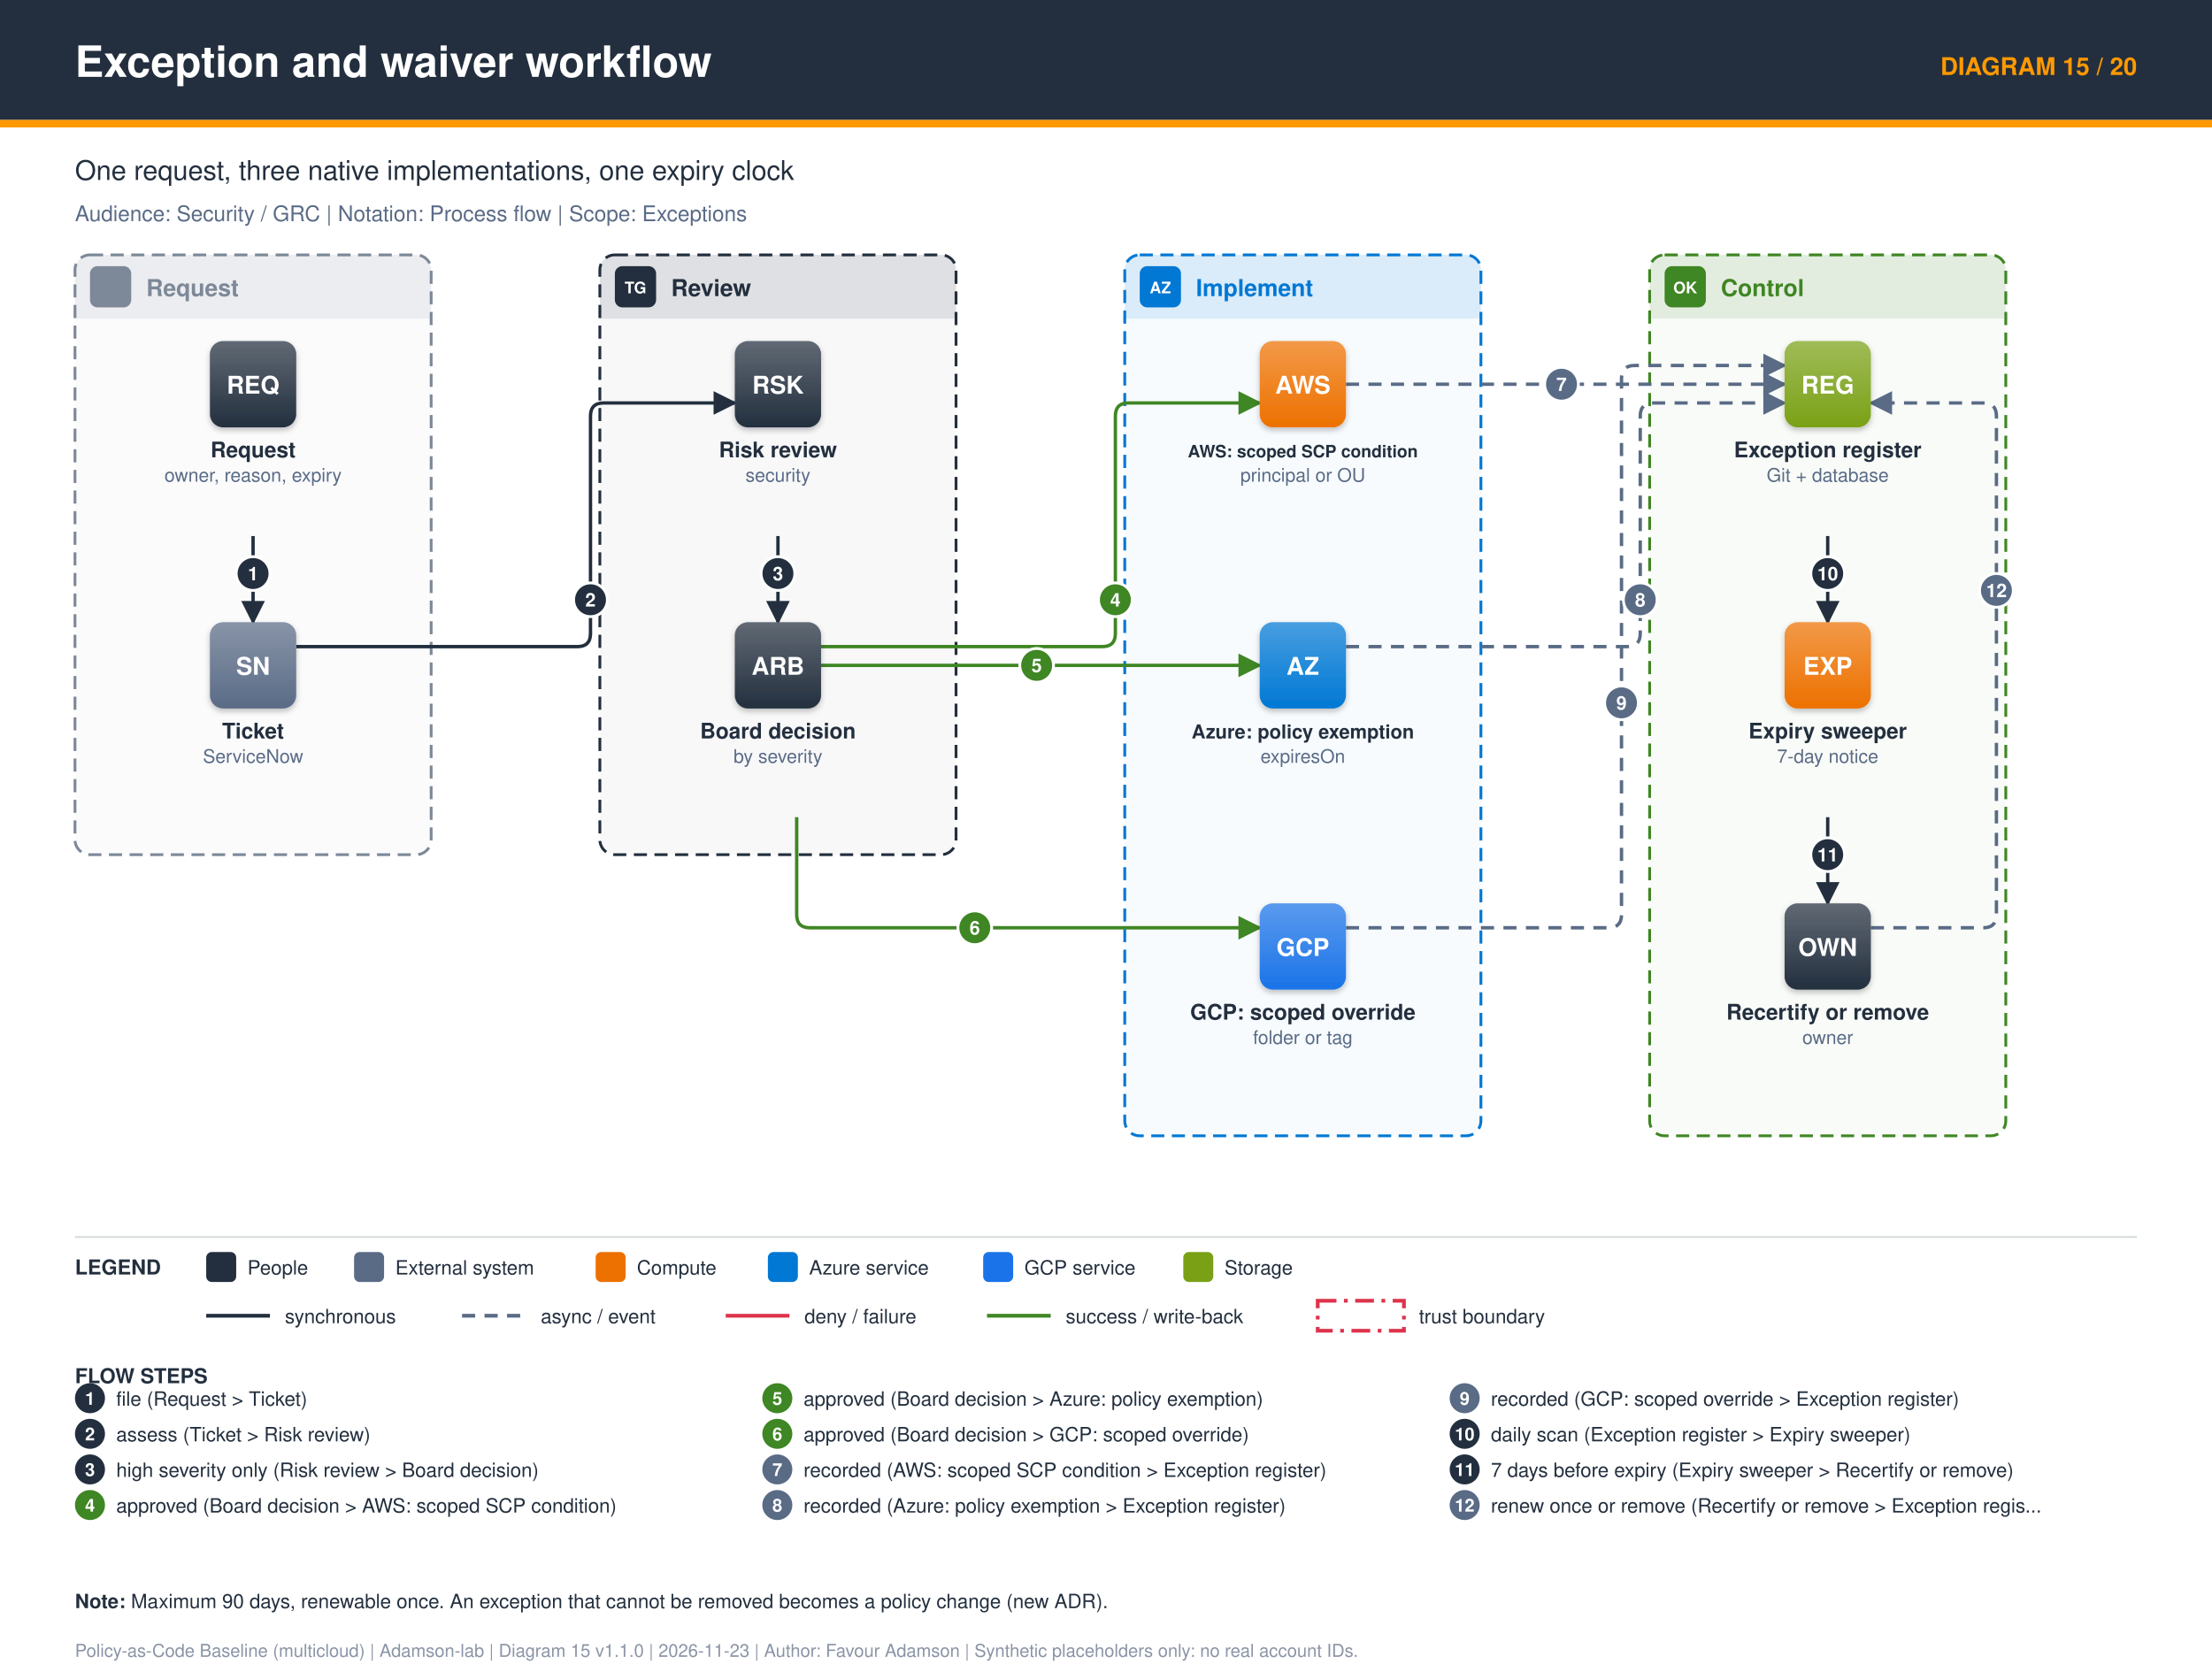
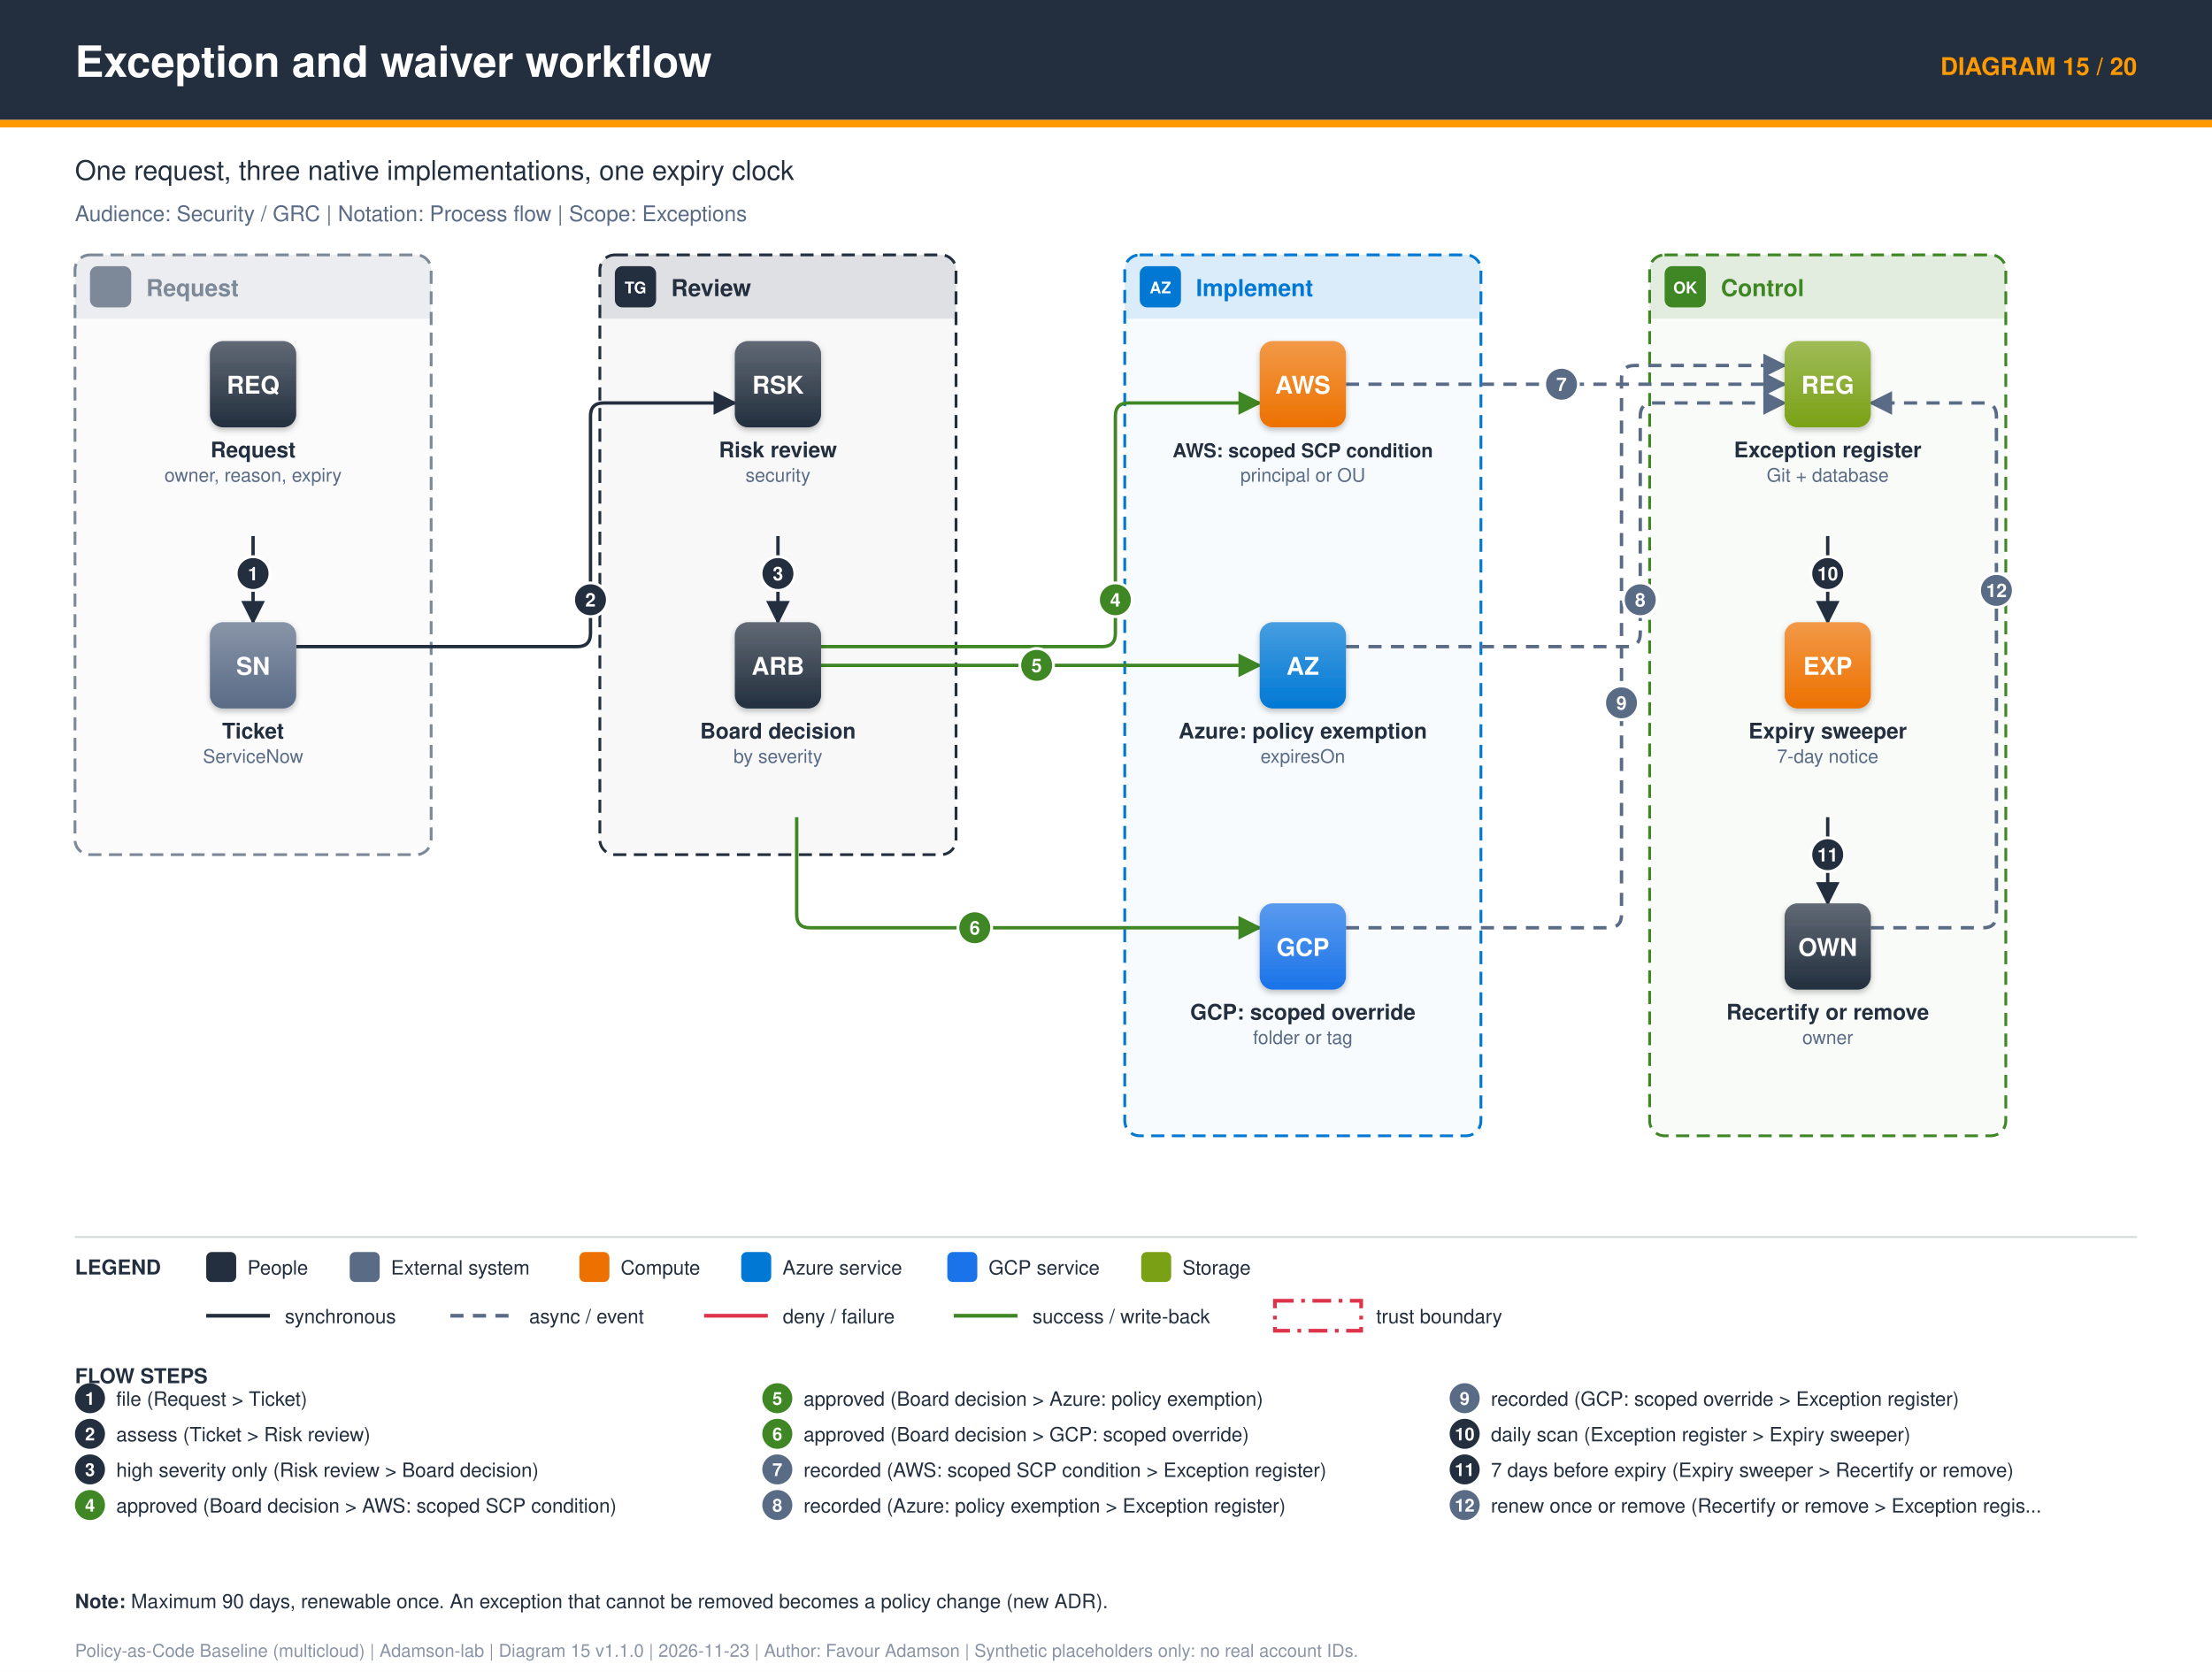
<svg xmlns="http://www.w3.org/2000/svg" viewBox="0 0 1180 892" width="1180" height="892" font-family="'Amazon Ember','Segoe UI',Helvetica,Arial,sans-serif">
  <defs>
    <linearGradient id="sheen" x1="0" y1="0" x2="0" y2="1">
      <stop offset="0" stop-color="#fff" stop-opacity=".28" />
      <stop offset="1" stop-color="#fff" stop-opacity="0" />
    </linearGradient>
    <filter id="sh" x="-10%" y="-10%" width="120%" height="130%">
      <feDropShadow dx="0" dy="1.5" stdDeviation="1.6" flood-opacity=".25" />
    </filter>
    <marker id="m0" viewBox="0 0 10 10" refX="9" refY="5" markerWidth="7" markerHeight="7" orient="auto">
      <path d="M0,0 L10,5 L0,10 z" fill="#232F3E" />
    </marker>
    <marker id="m1" viewBox="0 0 10 10" refX="9" refY="5" markerWidth="7" markerHeight="7" orient="auto">
      <path d="M0,0 L10,5 L0,10 z" fill="#5A6B86" />
    </marker>
    <marker id="m2" viewBox="0 0 10 10" refX="9" refY="5" markerWidth="7" markerHeight="7" orient="auto">
      <path d="M0,0 L10,5 L0,10 z" fill="#DD344C" />
    </marker>
    <marker id="m3" viewBox="0 0 10 10" refX="9" refY="5" markerWidth="7" markerHeight="7" orient="auto">
      <path d="M0,0 L10,5 L0,10 z" fill="#3F8624" />
    </marker>
  </defs>
  <rect width="1180" height="892" fill="#fff" />
  <rect width="1180" height="64" fill="#232F3E" />
  <rect y="64" width="1180" height="4" fill="#FF9900" />
  <text x="40" y="41" fill="#fff" font-size="23" font-weight="700">Exception and waiver workflow</text>
  <text x="1140" y="40" fill="#FF9900" font-size="13" font-weight="700" text-anchor="end">DIAGRAM 15 / 20</text>
  <text x="40" y="96" fill="#232F3E" font-size="14.5">One request, three native implementations, one expiry clock</text>
  <text x="40" y="118" fill="#5A6B86" font-size="11.5">Audience: Security / GRC  |  Notation: Process flow  |  Scope: Exceptions</text>
  <clipPath id="gc0">
    <rect x="40" y="136" width="190" height="320" rx="8" />
  </clipPath>
  <rect x="40" y="136" width="190" height="320" rx="8" fill="#7D8998" fill-opacity=".035" />
  <rect x="40" y="136" width="190" height="34" fill="#7D8998" fill-opacity=".12" clip-path="url(#gc0)" />
  <rect x="48" y="142" width="22" height="22" rx="4" fill="#7D8998" />
  <text x="78" y="158" fill="#7D8998" font-size="12.5" font-weight="700">Request</text>
  <rect x="40" y="136" width="190" height="320" rx="8" fill="none" stroke="#7D8998" stroke-width="1.5" stroke-dasharray="7 4" />
  <clipPath id="gc1">
    <rect x="320" y="136" width="190" height="320" rx="8" />
  </clipPath>
  <rect x="320" y="136" width="190" height="320" rx="8" fill="#232F3E" fill-opacity=".035" />
  <rect x="320" y="136" width="190" height="34" fill="#232F3E" fill-opacity=".12" clip-path="url(#gc1)" />
  <rect x="328" y="142" width="22" height="22" rx="4" fill="#232F3E" />
  <text x="339" y="156.5" fill="#fff" font-size="8.5" font-weight="700" text-anchor="middle">TG</text>
  <text x="358" y="158" fill="#232F3E" font-size="12.5" font-weight="700">Review</text>
  <rect x="320" y="136" width="190" height="320" rx="8" fill="none" stroke="#232F3E" stroke-width="1.5" stroke-dasharray="7 4" />
  <clipPath id="gc2">
    <rect x="600" y="136" width="190" height="470" rx="8" />
  </clipPath>
  <rect x="600" y="136" width="190" height="470" rx="8" fill="#0078D4" fill-opacity=".035" />
  <rect x="600" y="136" width="190" height="34" fill="#0078D4" fill-opacity=".12" clip-path="url(#gc2)" />
  <rect x="608" y="142" width="22" height="22" rx="4" fill="#0078D4" />
  <text x="619" y="156.5" fill="#fff" font-size="8.5" font-weight="700" text-anchor="middle">AZ</text>
  <text x="638" y="158" fill="#0078D4" font-size="12.5" font-weight="700">Implement</text>
  <rect x="600" y="136" width="190" height="470" rx="8" fill="none" stroke="#0078D4" stroke-width="1.5" stroke-dasharray="7 4" />
  <clipPath id="gc3">
    <rect x="880" y="136" width="190" height="470" rx="8" />
  </clipPath>
  <rect x="880" y="136" width="190" height="470" rx="8" fill="#3F8624" fill-opacity=".035" />
  <rect x="880" y="136" width="190" height="34" fill="#3F8624" fill-opacity=".12" clip-path="url(#gc3)" />
  <rect x="888" y="142" width="22" height="22" rx="4" fill="#3F8624" />
  <text x="899" y="156.5" fill="#fff" font-size="8.5" font-weight="700" text-anchor="middle">OK</text>
  <text x="918" y="158" fill="#3F8624" font-size="12.5" font-weight="700">Control</text>
  <rect x="880" y="136" width="190" height="470" rx="8" fill="none" stroke="#3F8624" stroke-width="1.5" stroke-dasharray="7 4" />
  <path d="M135.0,286.0 L135.0,332.0" fill="none" stroke="#232F3E" stroke-width="1.8" marker-end="url(#m0)" />
  <path d="M158.0,345.0 L308.0,345.0 Q315.0,345.0 315.0,338.0 L315.0,222.0 Q315.0,215.0 322.0,215.0 L392.0,215.0" fill="none" stroke="#232F3E" stroke-width="1.8" marker-end="url(#m0)" />
  <path d="M415.0,286.0 L415.0,332.0" fill="none" stroke="#232F3E" stroke-width="1.8" marker-end="url(#m0)" />
  <path d="M438.0,345.0 L588.0,345.0 Q595.0,345.0 595.0,338.0 L595.0,222.0 Q595.0,215.0 602.0,215.0 L672.0,215.0" fill="none" stroke="#3F8624" stroke-width="1.8" marker-end="url(#m3)" />
  <path d="M438.0,355.0 L672.0,355.0" fill="none" stroke="#3F8624" stroke-width="1.8" marker-end="url(#m3)" />
  <path d="M425.0,436.0 L425.0,488.0 Q425.0,495.0 432.0,495.0 L672.0,495.0" fill="none" stroke="#3F8624" stroke-width="1.8" marker-end="url(#m3)" />
  <path d="M718.0,205.0 L952.0,205.0" fill="none" stroke="#5A6B86" stroke-width="1.8" stroke-dasharray="7 5" marker-end="url(#m1)" />
  <path d="M718.0,345.0 L868.0,345.0 Q875.0,345.0 875.0,338.0 L875.0,222.0 Q875.0,215.0 882.0,215.0 L952.0,215.0" fill="none" stroke="#5A6B86" stroke-width="1.8" stroke-dasharray="7 5" marker-end="url(#m1)" />
  <path d="M718.0,495.0 L858.0,495.0 Q865.0,495.0 865.0,488.0 L865.0,202.0 Q865.0,195.0 872.0,195.0 L952.0,195.0" fill="none" stroke="#5A6B86" stroke-width="1.8" stroke-dasharray="7 5" marker-end="url(#m1)" />
  <path d="M975.0,286.0 L975.0,332.0" fill="none" stroke="#232F3E" stroke-width="1.8" marker-end="url(#m0)" />
  <path d="M975.0,436.0 L975.0,482.0" fill="none" stroke="#232F3E" stroke-width="1.8" marker-end="url(#m0)" />
  <path d="M998.0,495.0 L1058.0,495.0 Q1065.0,495.0 1065.0,488.0 L1065.0,222.0 Q1065.0,215.0 1058.0,215.0 L998.0,215.0" fill="none" stroke="#5A6B86" stroke-width="1.8" stroke-dasharray="7 5" marker-end="url(#m1)" />
  <g filter="url(#sh)">
    <rect x="112.0" y="182" width="46" height="46" rx="7" fill="#232F3E" />
    <rect x="112.0" y="182" width="46" height="46" rx="7" fill="url(#sheen)" />
  </g>
  <text x="135.0" y="210.0" fill="#fff" font-size="13" font-weight="700" text-anchor="middle">REQ</text>
  <text x="135.0" y="244" fill="#232F3E" font-size="11.5" font-weight="600" text-anchor="middle">Request</text>
  <text x="135.0" y="257" fill="#5A6B86" font-size="10" font-weight="400" text-anchor="middle">owner, reason, expiry</text>
  <g filter="url(#sh)">
    <rect x="112.0" y="332" width="46" height="46" rx="7" fill="#5A6B86" />
    <rect x="112.0" y="332" width="46" height="46" rx="7" fill="url(#sheen)" />
  </g>
  <text x="135.0" y="360.0" fill="#fff" font-size="13" font-weight="700" text-anchor="middle">SN</text>
  <text x="135.0" y="394" fill="#232F3E" font-size="11.5" font-weight="600" text-anchor="middle">Ticket</text>
  <text x="135.0" y="407" fill="#5A6B86" font-size="10" font-weight="400" text-anchor="middle">ServiceNow</text>
  <g filter="url(#sh)">
    <rect x="392.0" y="182" width="46" height="46" rx="7" fill="#232F3E" />
    <rect x="392.0" y="182" width="46" height="46" rx="7" fill="url(#sheen)" />
  </g>
  <text x="415.0" y="210.0" fill="#fff" font-size="13" font-weight="700" text-anchor="middle">RSK</text>
  <text x="415.0" y="244" fill="#232F3E" font-size="11.5" font-weight="600" text-anchor="middle">Risk review</text>
  <text x="415.0" y="257" fill="#5A6B86" font-size="10" font-weight="400" text-anchor="middle">security</text>
  <g filter="url(#sh)">
    <rect x="392.0" y="332" width="46" height="46" rx="7" fill="#232F3E" />
    <rect x="392.0" y="332" width="46" height="46" rx="7" fill="url(#sheen)" />
  </g>
  <text x="415.0" y="360.0" fill="#fff" font-size="13" font-weight="700" text-anchor="middle">ARB</text>
  <text x="415.0" y="394" fill="#232F3E" font-size="11.5" font-weight="600" text-anchor="middle">Board decision</text>
  <text x="415.0" y="407" fill="#5A6B86" font-size="10" font-weight="400" text-anchor="middle">by severity</text>
  <g filter="url(#sh)">
    <rect x="672.0" y="182" width="46" height="46" rx="7" fill="#ED7100" />
    <rect x="672.0" y="182" width="46" height="46" rx="7" fill="url(#sheen)" />
  </g>
  <text x="695.0" y="210.0" fill="#fff" font-size="13" font-weight="700" text-anchor="middle">AWS</text>
-   <text x="695.0" y="244" fill="#232F3E" font-size="9.1" font-weight="600" text-anchor="middle">AWS: scoped SCP condition</text>
+   <text x="695.0" y="244" fill="#232F3E" font-size="10.3" font-weight="600" text-anchor="middle">AWS: scoped SCP condition</text>
  <text x="695.0" y="257" fill="#5A6B86" font-size="10" font-weight="400" text-anchor="middle">principal or OU</text>
  <g filter="url(#sh)">
    <rect x="672.0" y="332" width="46" height="46" rx="7" fill="#0078D4" />
    <rect x="672.0" y="332" width="46" height="46" rx="7" fill="url(#sheen)" />
  </g>
  <text x="695.0" y="360.0" fill="#fff" font-size="13" font-weight="700" text-anchor="middle">AZ</text>
-   <text x="695.0" y="394" fill="#232F3E" font-size="10.3" font-weight="600" text-anchor="middle">Azure: policy exemption</text>
+   <text x="695.0" y="394" fill="#232F3E" font-size="11.5" font-weight="600" text-anchor="middle">Azure: policy exemption</text>
  <text x="695.0" y="407" fill="#5A6B86" font-size="10" font-weight="400" text-anchor="middle">expiresOn</text>
  <g filter="url(#sh)">
    <rect x="672.0" y="482" width="46" height="46" rx="7" fill="#1A73E8" />
    <rect x="672.0" y="482" width="46" height="46" rx="7" fill="url(#sheen)" />
  </g>
  <text x="695.0" y="510.0" fill="#fff" font-size="13" font-weight="700" text-anchor="middle">GCP</text>
  <text x="695.0" y="544" fill="#232F3E" font-size="11.5" font-weight="600" text-anchor="middle">GCP: scoped override</text>
  <text x="695.0" y="557" fill="#5A6B86" font-size="10" font-weight="400" text-anchor="middle">folder or tag</text>
  <g filter="url(#sh)">
    <rect x="952.0" y="182" width="46" height="46" rx="7" fill="#7AA116" />
    <rect x="952.0" y="182" width="46" height="46" rx="7" fill="url(#sheen)" />
  </g>
  <text x="975.0" y="210.0" fill="#fff" font-size="13" font-weight="700" text-anchor="middle">REG</text>
  <text x="975.0" y="244" fill="#232F3E" font-size="11.5" font-weight="600" text-anchor="middle">Exception register</text>
  <text x="975.0" y="257" fill="#5A6B86" font-size="10" font-weight="400" text-anchor="middle">Git + database</text>
  <g filter="url(#sh)">
    <rect x="952.0" y="332" width="46" height="46" rx="7" fill="#ED7100" />
    <rect x="952.0" y="332" width="46" height="46" rx="7" fill="url(#sheen)" />
  </g>
  <text x="975.0" y="360.0" fill="#fff" font-size="13" font-weight="700" text-anchor="middle">EXP</text>
  <text x="975.0" y="394" fill="#232F3E" font-size="11.5" font-weight="600" text-anchor="middle">Expiry sweeper</text>
  <text x="975.0" y="407" fill="#5A6B86" font-size="10" font-weight="400" text-anchor="middle">7-day notice</text>
  <g filter="url(#sh)">
    <rect x="952.0" y="482" width="46" height="46" rx="7" fill="#232F3E" />
    <rect x="952.0" y="482" width="46" height="46" rx="7" fill="url(#sheen)" />
  </g>
  <text x="975.0" y="510.0" fill="#fff" font-size="13" font-weight="700" text-anchor="middle">OWN</text>
  <text x="975.0" y="544" fill="#232F3E" font-size="11.5" font-weight="600" text-anchor="middle">Recertify or remove</text>
  <text x="975.0" y="557" fill="#5A6B86" font-size="10" font-weight="400" text-anchor="middle">owner</text>
  <circle cx="135.0" cy="306.0" r="9" fill="#232F3E" stroke="#fff" stroke-width="1.5" />
  <text x="135.0" y="309.6" fill="#fff" font-size="10" font-weight="700" text-anchor="middle">1</text>
  <circle cx="315.0" cy="320.0" r="9" fill="#232F3E" stroke="#fff" stroke-width="1.5" />
  <text x="315.0" y="323.6" fill="#fff" font-size="10" font-weight="700" text-anchor="middle">2</text>
  <circle cx="415.0" cy="306.0" r="9" fill="#232F3E" stroke="#fff" stroke-width="1.5" />
  <text x="415.0" y="309.6" fill="#fff" font-size="10" font-weight="700" text-anchor="middle">3</text>
  <circle cx="595.0" cy="320.0" r="9" fill="#3F8624" stroke="#fff" stroke-width="1.5" />
  <text x="595.0" y="323.6" fill="#fff" font-size="10" font-weight="700" text-anchor="middle">4</text>
  <circle cx="553.0" cy="355.0" r="9" fill="#3F8624" stroke="#fff" stroke-width="1.5" />
  <text x="553.0" y="358.6" fill="#fff" font-size="10" font-weight="700" text-anchor="middle">5</text>
  <circle cx="520.0" cy="495.0" r="9" fill="#3F8624" stroke="#fff" stroke-width="1.5" />
  <text x="520.0" y="498.6" fill="#fff" font-size="10" font-weight="700" text-anchor="middle">6</text>
  <circle cx="833.0" cy="205.0" r="9" fill="#5A6B86" stroke="#fff" stroke-width="1.5" />
  <text x="833.0" y="208.6" fill="#fff" font-size="10" font-weight="700" text-anchor="middle">7</text>
  <circle cx="875.0" cy="320.0" r="9" fill="#5A6B86" stroke="#fff" stroke-width="1.5" />
  <text x="875.0" y="323.6" fill="#fff" font-size="10" font-weight="700" text-anchor="middle">8</text>
  <circle cx="865.0" cy="375.0" r="9" fill="#5A6B86" stroke="#fff" stroke-width="1.5" />
  <text x="865.0" y="378.6" fill="#fff" font-size="10" font-weight="700" text-anchor="middle">9</text>
  <circle cx="975.0" cy="306.0" r="9" fill="#232F3E" stroke="#fff" stroke-width="1.5" />
  <text x="975.0" y="309.6" fill="#fff" font-size="10" font-weight="700" text-anchor="middle">10</text>
  <circle cx="975.0" cy="456.0" r="9" fill="#232F3E" stroke="#fff" stroke-width="1.5" />
  <text x="975.0" y="459.6" fill="#fff" font-size="10" font-weight="700" text-anchor="middle">11</text>
  <circle cx="1065.0" cy="315.0" r="9" fill="#5A6B86" stroke="#fff" stroke-width="1.5" />
  <text x="1065.0" y="318.6" fill="#fff" font-size="10" font-weight="700" text-anchor="middle">12</text>
  <line x1="40" y1="660" x2="1140" y2="660" stroke="#D5DBDB" />
  <text x="40" y="680" fill="#232F3E" font-size="11" font-weight="700">LEGEND</text>
  <rect x="110" y="668" width="16" height="16" rx="3" fill="#232F3E" />
  <text x="132" y="680" font-size="10.5" fill="#232F3E">People</text>
-   <rect x="188.886" y="668" width="16" height="16" rx="3" fill="#5A6B86" />
-   <text x="210.886" y="680" font-size="10.5" fill="#232F3E">External system</text>
-   <rect x="317.748" y="668" width="16" height="16" rx="3" fill="#ED7100" />
-   <text x="339.748" y="680" font-size="10.5" fill="#232F3E">Compute</text>
-   <rect x="409.629" y="668" width="16" height="16" rx="3" fill="#0078D4" />
-   <text x="431.629" y="680" font-size="10.5" fill="#232F3E">Azure service</text>
-   <rect x="524.473" y="668" width="16" height="16" rx="3" fill="#1A73E8" />
-   <text x="546.473" y="680" font-size="10.5" fill="#232F3E">GCP service</text>
-   <rect x="631.222" y="668" width="16" height="16" rx="3" fill="#7AA116" />
-   <text x="653.222" y="680" font-size="10.5" fill="#232F3E">Storage</text>
+   <rect x="186.55" y="668" width="16" height="16" rx="3" fill="#5A6B86" />
+   <text x="208.55" y="680" font-size="10.5" fill="#232F3E">External system</text>
+   <rect x="309.09" y="668" width="16" height="16" rx="3" fill="#ED7100" />
+   <text x="331.09" y="680" font-size="10.5" fill="#232F3E">Compute</text>
+   <rect x="395.405" y="668" width="16" height="16" rx="3" fill="#0078D4" />
+   <text x="417.405" y="680" font-size="10.5" fill="#232F3E">Azure service</text>
+   <rect x="505.345" y="668" width="16" height="16" rx="3" fill="#1A73E8" />
+   <text x="527.345" y="680" font-size="10.5" fill="#232F3E">GCP service</text>
+   <rect x="608.775" y="668" width="16" height="16" rx="3" fill="#7AA116" />
+   <text x="630.775" y="680" font-size="10.5" fill="#232F3E">Storage</text>
  <line x1="110" y1="702" x2="144" y2="702" stroke="#232F3E" stroke-width="2" />
  <text x="152" y="706" font-size="10.5" fill="#232F3E">synchronous</text>
-   <line x1="246.48" y1="702" x2="280.48" y2="702" stroke="#5A6B86" stroke-width="2" stroke-dasharray="7 5" />
-   <text x="288.48" y="706" font-size="10.5" fill="#232F3E">async / event</text>
-   <line x1="387.145" y1="702" x2="421.145" y2="702" stroke="#DD344C" stroke-width="2" />
-   <text x="429.145" y="706" font-size="10.5" fill="#232F3E">deny / failure</text>
-   <line x1="526.517" y1="702" x2="560.517" y2="702" stroke="#3F8624" stroke-width="2" />
-   <text x="568.517" y="706" font-size="10.5" fill="#232F3E">success / write-back</text>
-   <rect x="702.939" y="694" width="46" height="16" fill="none" stroke="#DD344C" stroke-width="2" stroke-dasharray="10 4 2 4" />
-   <text x="756.939" y="706" font-size="10.5" fill="#232F3E">trust boundary</text>
+   <line x1="240.27" y1="702" x2="274.27" y2="702" stroke="#5A6B86" stroke-width="2" stroke-dasharray="7 5" />
+   <text x="282.27" y="706" font-size="10.5" fill="#232F3E">async / event</text>
+   <line x1="375.58" y1="702" x2="409.58" y2="702" stroke="#DD344C" stroke-width="2" />
+   <text x="417.58" y="706" font-size="10.5" fill="#232F3E">deny / failure</text>
+   <line x1="508.79" y1="702" x2="542.79" y2="702" stroke="#3F8624" stroke-width="2" />
+   <text x="550.79" y="706" font-size="10.5" fill="#232F3E">success / write-back</text>
+   <rect x="680.115" y="694" width="46" height="16" fill="none" stroke="#DD344C" stroke-width="2" stroke-dasharray="10 4 2 4" />
+   <text x="734.115" y="706" font-size="10.5" fill="#232F3E">trust boundary</text>
  <text x="40" y="738" font-size="11" font-weight="700" fill="#232F3E">FLOW STEPS</text>
  <circle cx="48.0" cy="746" r="8" fill="#232F3E" />
  <text x="48.0" y="749.5" fill="#fff" font-size="9.5" font-weight="700" text-anchor="middle">1</text>
  <text x="62.0" y="750" font-size="10.5" fill="#232F3E">file  (Request &gt; Ticket)</text>
  <circle cx="48.0" cy="765" r="8" fill="#232F3E" />
  <text x="48.0" y="768.5" fill="#fff" font-size="9.5" font-weight="700" text-anchor="middle">2</text>
  <text x="62.0" y="769" font-size="10.5" fill="#232F3E">assess  (Ticket &gt; Risk review)</text>
  <circle cx="48.0" cy="784" r="8" fill="#232F3E" />
  <text x="48.0" y="787.5" fill="#fff" font-size="9.5" font-weight="700" text-anchor="middle">3</text>
  <text x="62.0" y="788" font-size="10.5" fill="#232F3E">high severity only  (Risk review &gt; Board decision)</text>
  <circle cx="48.0" cy="803" r="8" fill="#3F8624" />
  <text x="48.0" y="806.5" fill="#fff" font-size="9.5" font-weight="700" text-anchor="middle">4</text>
  <text x="62.0" y="807" font-size="10.5" fill="#232F3E">approved  (Board decision &gt; AWS: scoped SCP condition)</text>
  <circle cx="414.667" cy="746" r="8" fill="#3F8624" />
  <text x="414.667" y="749.5" fill="#fff" font-size="9.5" font-weight="700" text-anchor="middle">5</text>
  <text x="428.667" y="750" font-size="10.5" fill="#232F3E">approved  (Board decision &gt; Azure: policy exemption)</text>
  <circle cx="414.667" cy="765" r="8" fill="#3F8624" />
  <text x="414.667" y="768.5" fill="#fff" font-size="9.5" font-weight="700" text-anchor="middle">6</text>
  <text x="428.667" y="769" font-size="10.5" fill="#232F3E">approved  (Board decision &gt; GCP: scoped override)</text>
  <circle cx="414.667" cy="784" r="8" fill="#5A6B86" />
  <text x="414.667" y="787.5" fill="#fff" font-size="9.5" font-weight="700" text-anchor="middle">7</text>
  <text x="428.667" y="788" font-size="10.5" fill="#232F3E">recorded  (AWS: scoped SCP condition &gt; Exception register)</text>
  <circle cx="414.667" cy="803" r="8" fill="#5A6B86" />
  <text x="414.667" y="806.5" fill="#fff" font-size="9.5" font-weight="700" text-anchor="middle">8</text>
  <text x="428.667" y="807" font-size="10.5" fill="#232F3E">recorded  (Azure: policy exemption &gt; Exception register)</text>
  <circle cx="781.333" cy="746" r="8" fill="#5A6B86" />
  <text x="781.333" y="749.5" fill="#fff" font-size="9.5" font-weight="700" text-anchor="middle">9</text>
  <text x="795.333" y="750" font-size="10.5" fill="#232F3E">recorded  (GCP: scoped override &gt; Exception register)</text>
  <circle cx="781.333" cy="765" r="8" fill="#232F3E" />
  <text x="781.333" y="768.5" fill="#fff" font-size="9.5" font-weight="700" text-anchor="middle">10</text>
  <text x="795.333" y="769" font-size="10.5" fill="#232F3E">daily scan  (Exception register &gt; Expiry sweeper)</text>
  <circle cx="781.333" cy="784" r="8" fill="#232F3E" />
  <text x="781.333" y="787.5" fill="#fff" font-size="9.5" font-weight="700" text-anchor="middle">11</text>
  <text x="795.333" y="788" font-size="10.5" fill="#232F3E">7 days before expiry  (Expiry sweeper &gt; Recertify or remove)</text>
  <circle cx="781.333" cy="803" r="8" fill="#5A6B86" />
  <text x="781.333" y="806.5" fill="#fff" font-size="9.5" font-weight="700" text-anchor="middle">12</text>
  <text x="795.333" y="807" font-size="10.5" fill="#232F3E">renew once or remove  (Recertify or remove &gt; Exception regis...</text>
  <text x="40" y="858" font-size="10.5" fill="#232F3E">
    <tspan font-weight="700">Note:</tspan> Maximum 90 days, renewable once. An exception that cannot be removed becomes a policy change (new ADR).</text>
  <text x="40" y="884" font-size="9.5" fill="#8A94A6">Policy-as-Code Baseline (multicloud) | Adamson-lab | Diagram 15 v1.1.0 | 2026-11-23 | Author: Favour Adamson | Synthetic placeholders only: no real account IDs.</text>
</svg>
